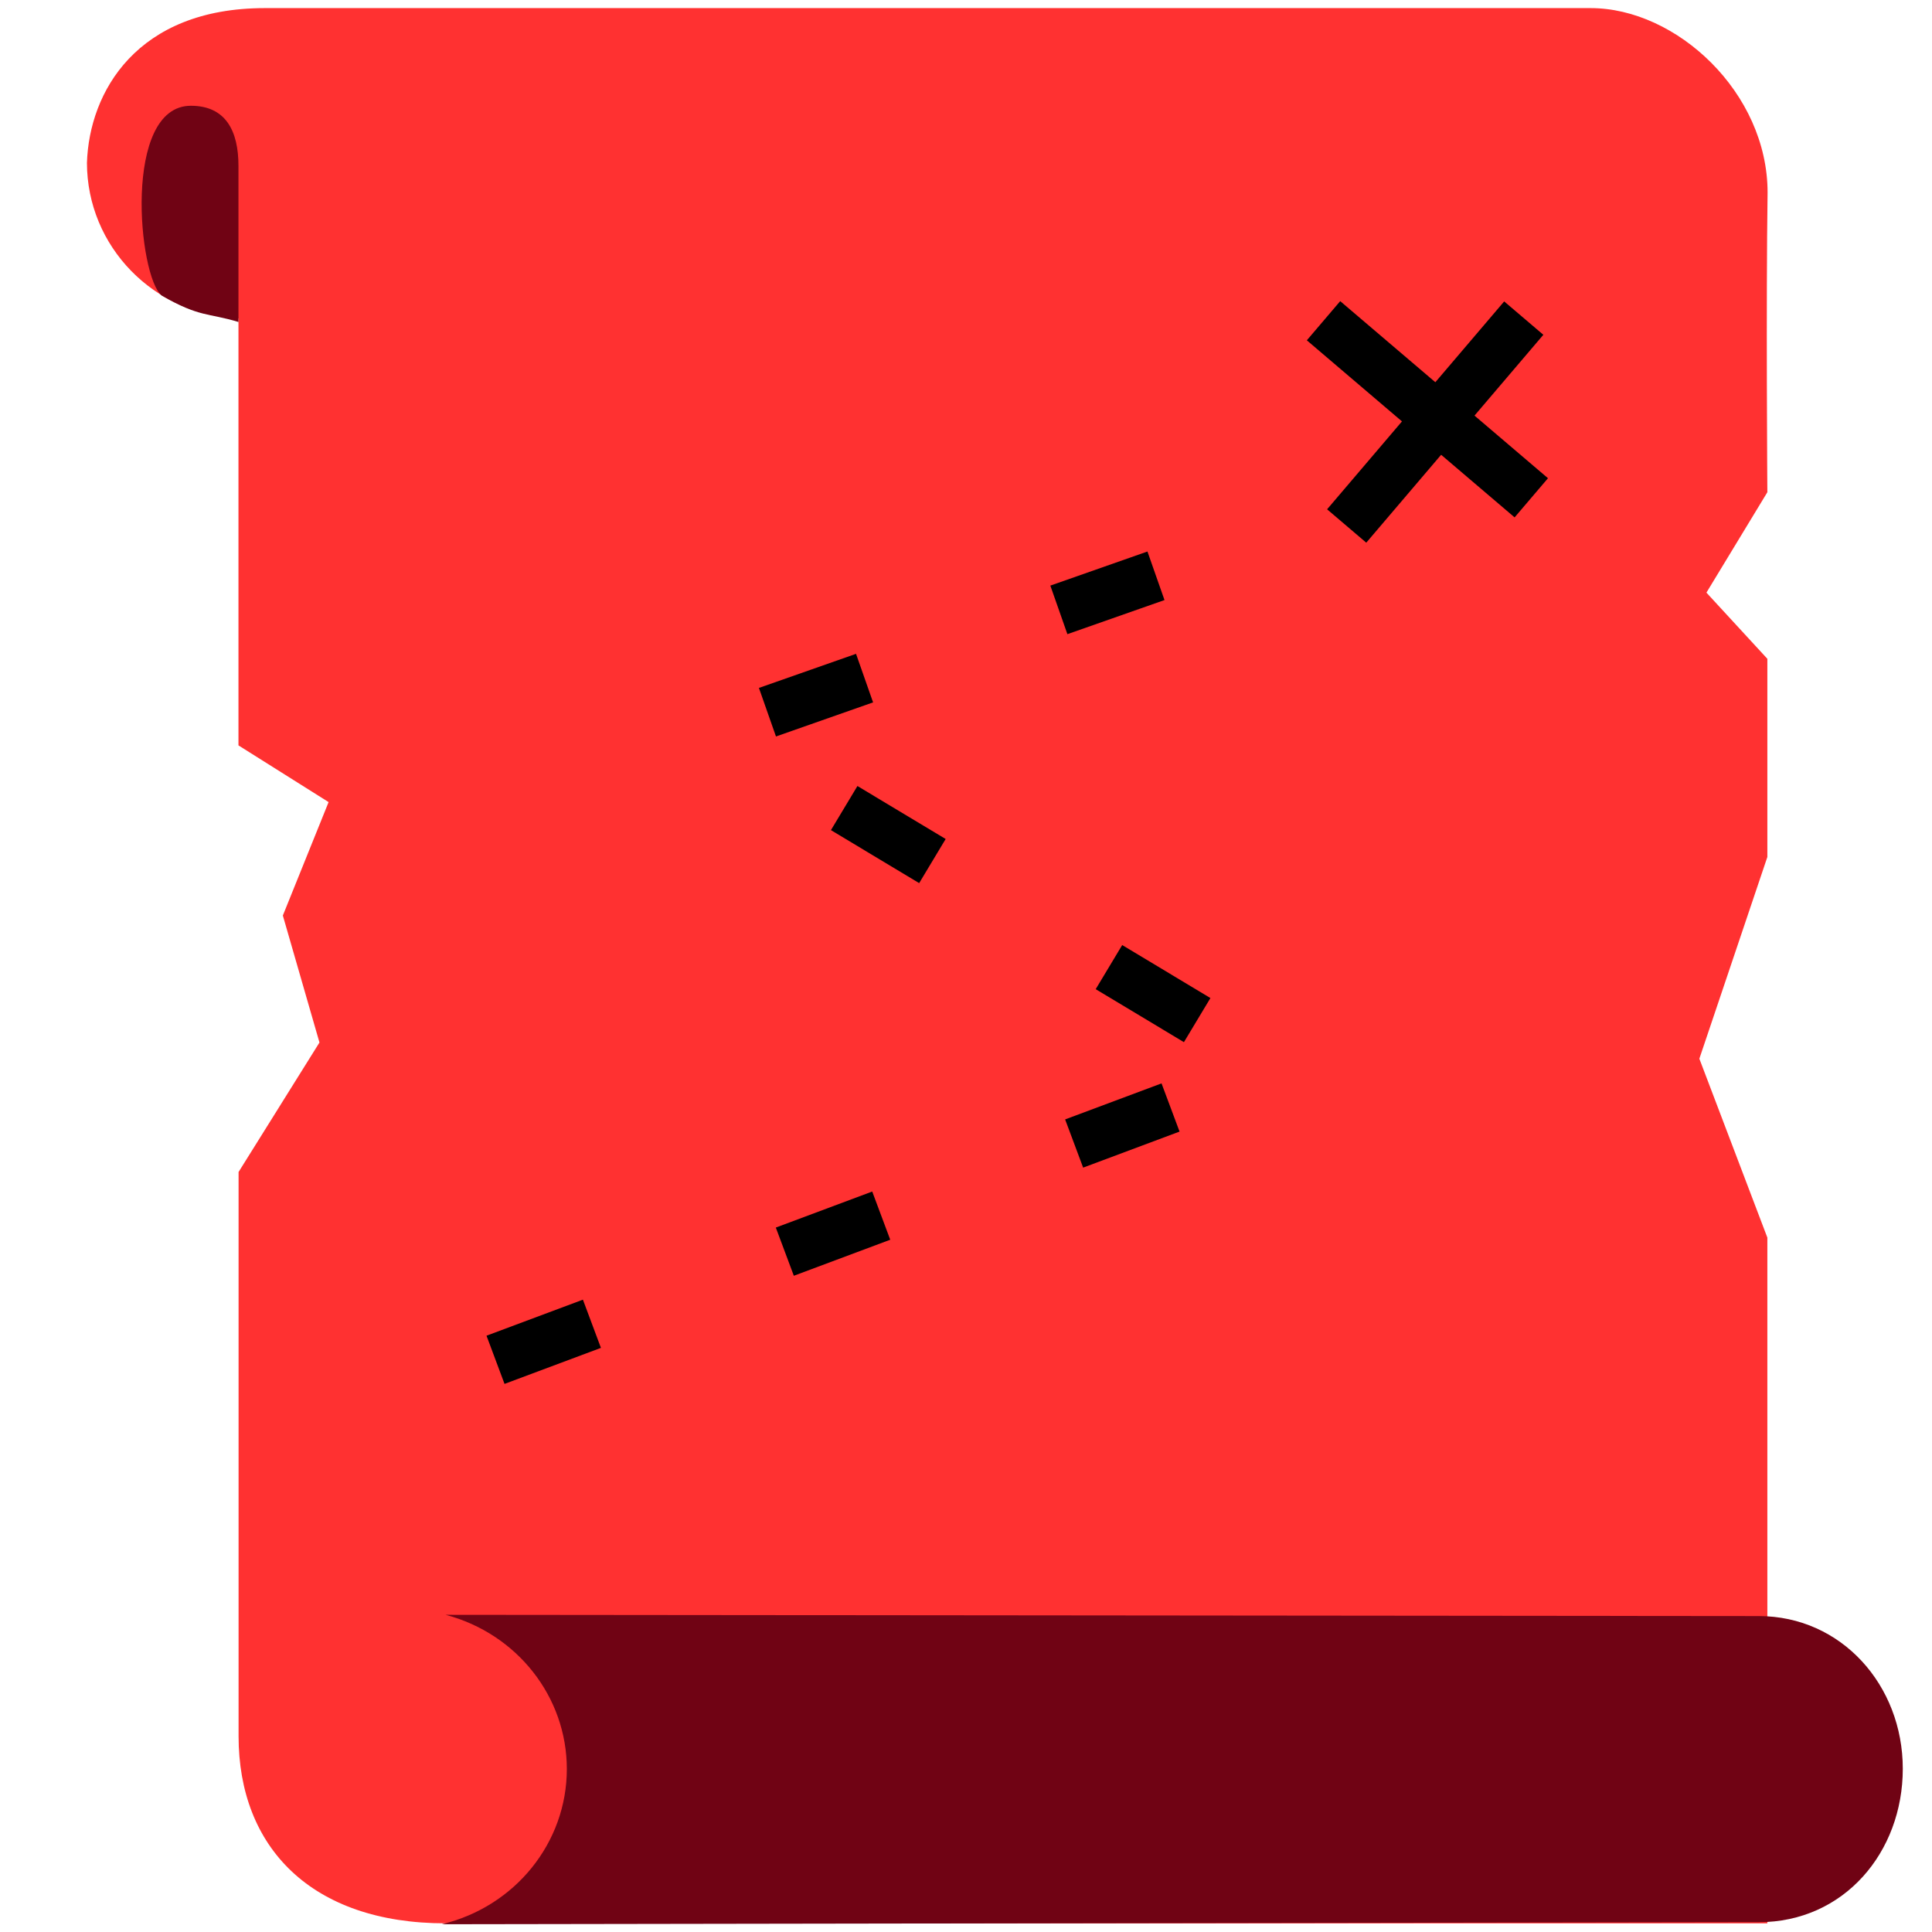
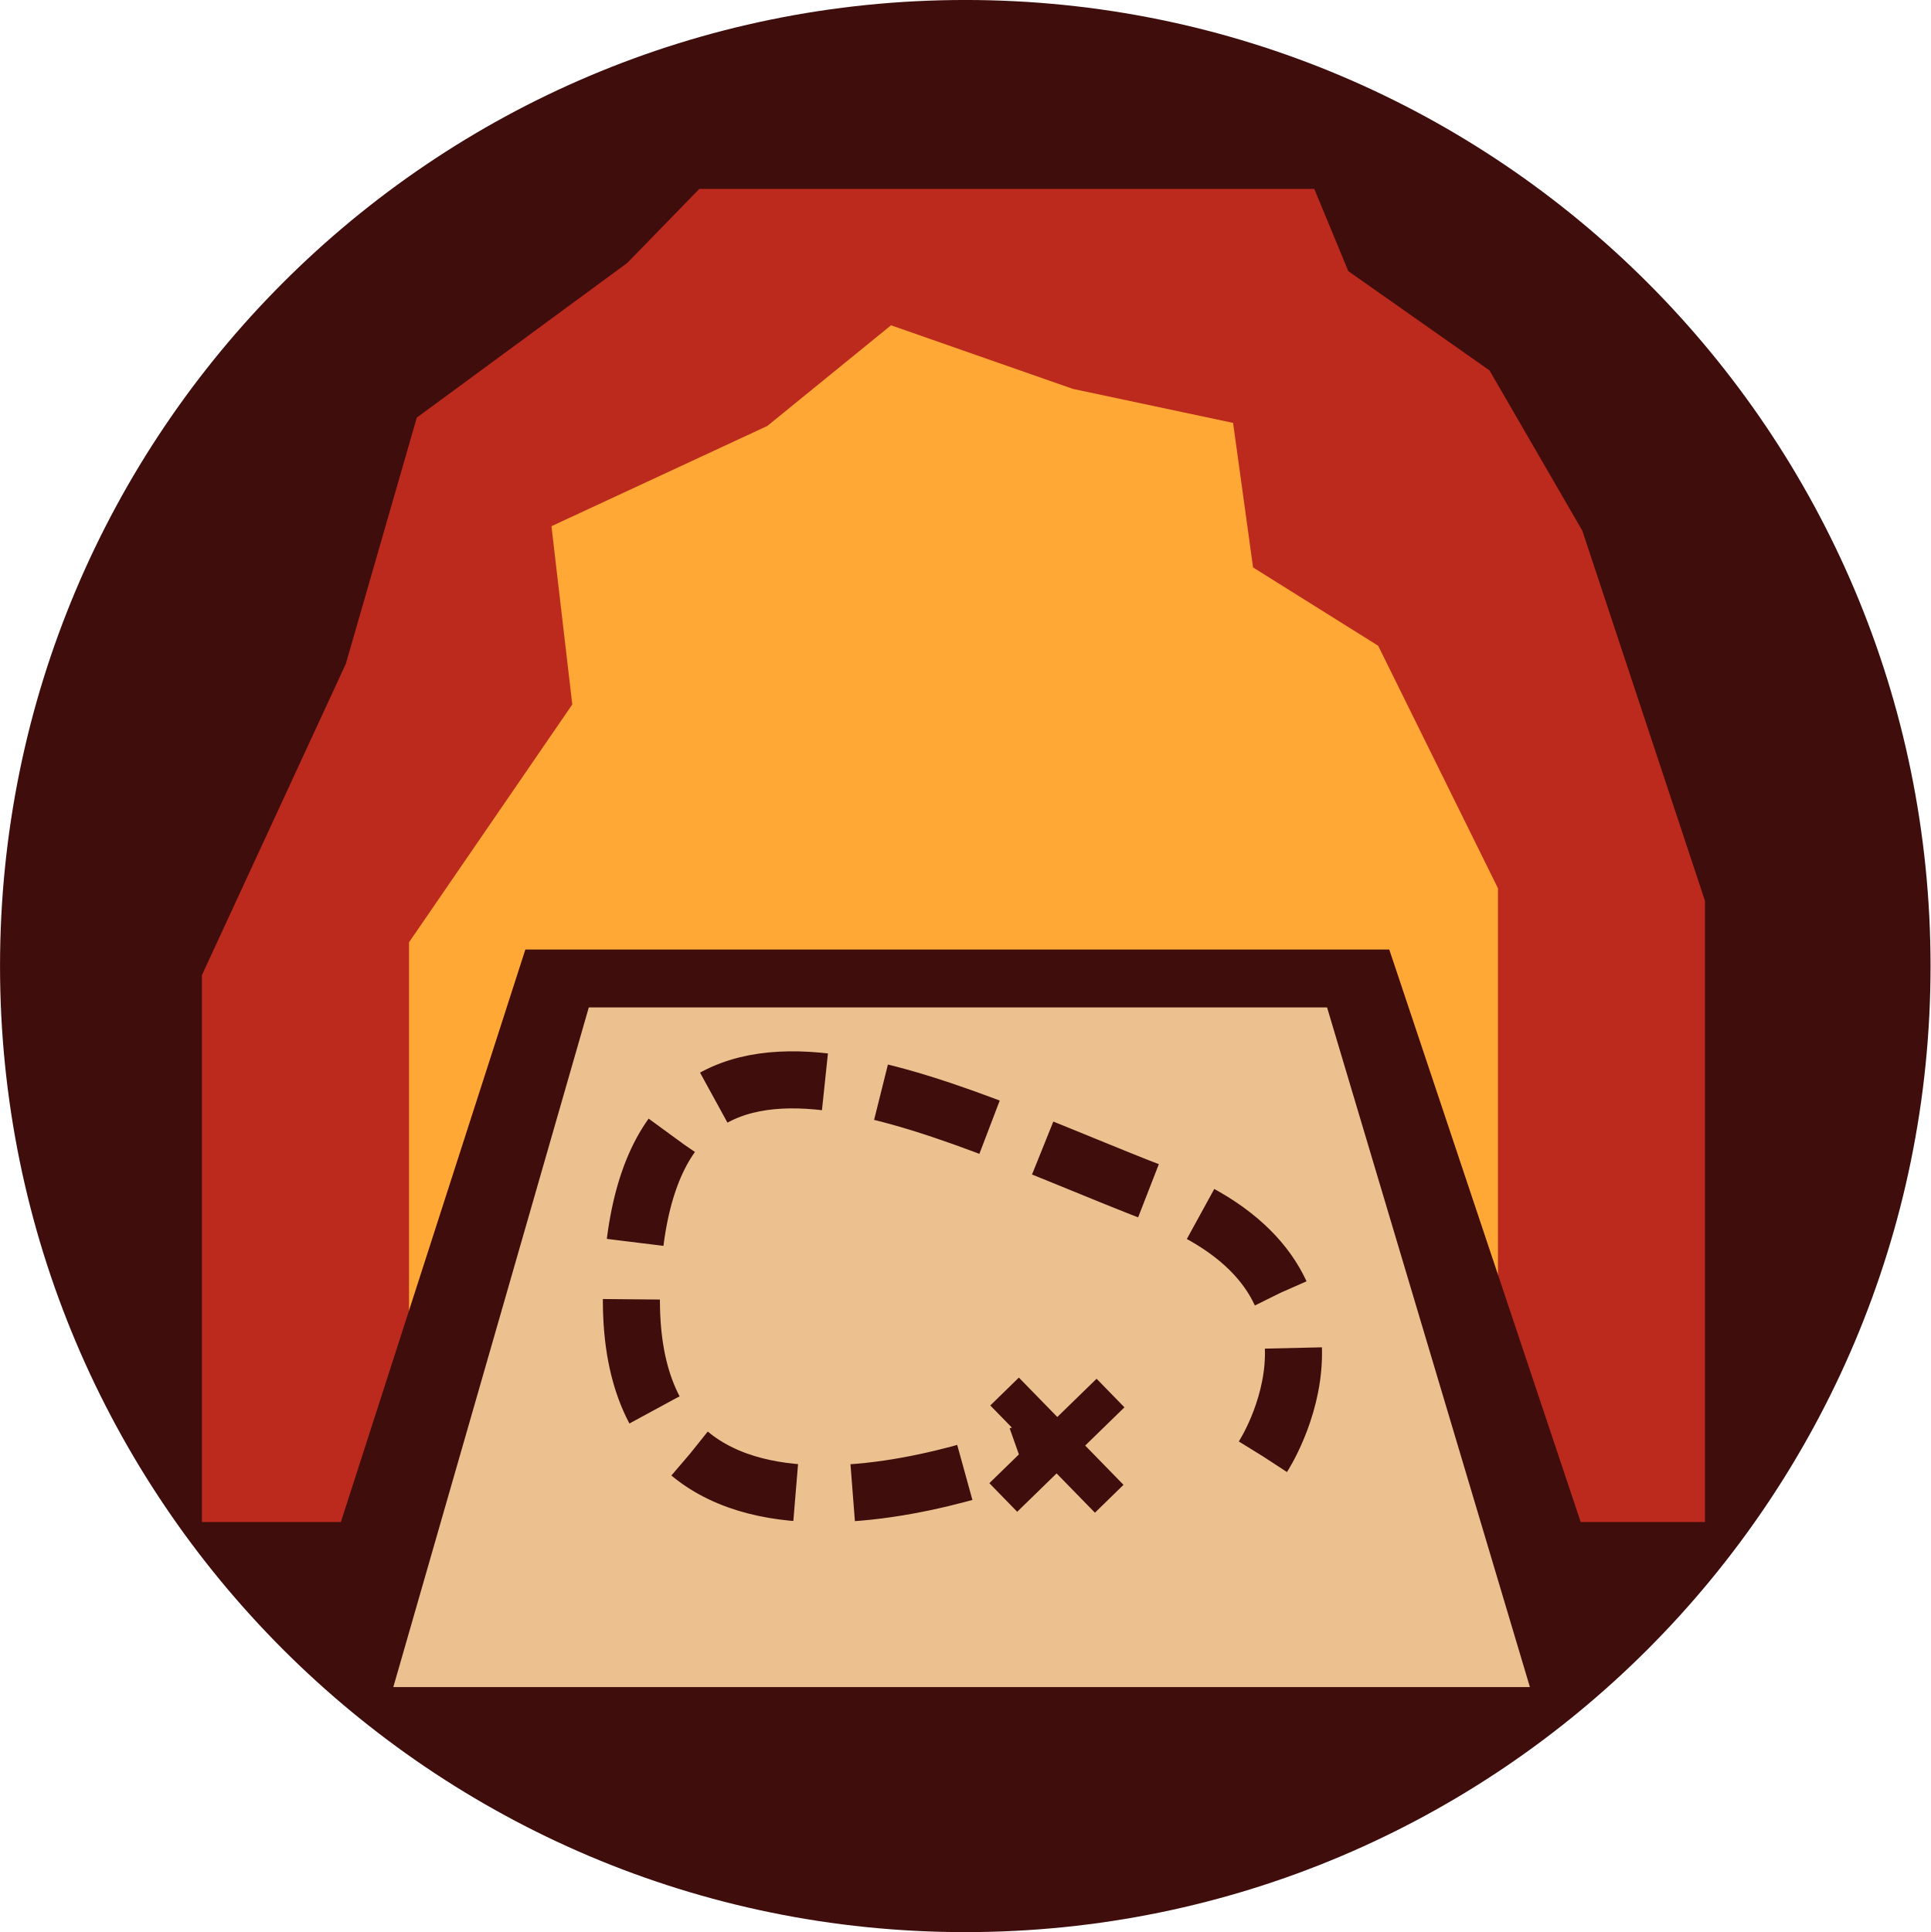
- <svg xmlns="http://www.w3.org/2000/svg" width="64" height="64" viewBox="0 0 16.933 16.933" version="1.1" id="svg5">
+ <svg xmlns="http://www.w3.org/2000/svg" width="52.559" height="52.593" viewBox="0 0 13.906 13.915" version="1.1" id="svg5">
  <defs id="defs2" />
-   <g id="layer1">
-     <path id="rect846" style="fill:#ff3131;fill-opacity:1;stroke:none;stroke-width:0.528;stroke-linecap:round;stroke-linejoin:round" d="m 2.321,0.071 c -1.122,0 -1.539,0.735 -1.559,1.356 C 0.763,2.16 1.349,2.762 2.09,2.791 V 6.533 l 0.79,0.497 -0.401,0.994 0.321,1.113 -0.709,1.135 v 4.945 c 0,0.972 0.636,1.64 1.814,1.64 H 15.49 V 10.847 L 14.894,9.279 15.49,7.511 V 5.774 L 14.956,5.194 15.49,4.314 c 0,0 -0.012,-1.67 0.002,-2.626 0,-0.877 -0.798,-1.617 -1.551,-1.617 z" />
-     <path id="circle976" style="fill:#700314;fill-opacity:1;stroke:none;stroke-width:0.493;stroke-linecap:round;stroke-linejoin:round" d="m 3.906,14.153 a 1.44,1.401 0 0 1 1.062,1.352 1.44,1.401 0 0 1 -1.096,1.36 l 11.542,-0.018 c 0.749,0 1.263,-0.614 1.263,-1.345 1e-6,-0.731 -0.537,-1.338 -1.263,-1.338 z" />
-     <path style="fill:#700314;fill-opacity:1;stroke:none;stroke-width:0.098px;stroke-linecap:butt;stroke-linejoin:miter;stroke-opacity:1" d="M 2.09,2.823 V 1.454 c 0,-0.306 -0.111,-0.527 -0.417,-0.527 -0.601,0 -0.461,1.502 -0.255,1.664 0.335,0.192 0.4,0.149 0.672,0.231 z" id="path18776" />
-     <path style="fill:none;stroke:#000000;stroke-width:0.451;stroke-linecap:butt;stroke-linejoin:miter;stroke-miterlimit:4;stroke-dasharray:0.902, 1.805;stroke-dashoffset:0;stroke-opacity:1" d="M 4.343,11.918 11.189,9.359 6.268,6.403 11.349,4.619" id="path26096" />
-     <path style="fill:none;stroke:#000000;stroke-width:0.451;stroke-linecap:butt;stroke-linejoin:miter;stroke-miterlimit:4;stroke-dasharray:none;stroke-dashoffset:0;stroke-opacity:1" d="m 11.6,2.811 1.821,1.552" id="path26098" />
-     <path style="fill:none;stroke:#000000;stroke-width:0.451;stroke-linecap:butt;stroke-linejoin:miter;stroke-miterlimit:4;stroke-dasharray:none;stroke-dashoffset:0;stroke-opacity:1" d="M 13.355,2.788 11.803,4.61" id="path26180" />
+   <g id="layer1" transform="translate(8.478199,1.793867)">
+     <ellipse style="fill:#400d0d;fill-opacity:1;stroke:none;stroke-width:6.918;paint-order:markers fill stroke;stop-color:#000000" id="path876" cx="-1.525" cy="5.164" rx="6.953" ry="6.958" />
+     <path id="rect9090" style="fill:#bc291d;fill-opacity:1;stroke:none;stroke-width:2.392;paint-order:markers fill stroke;stop-color:#000000" d="M -3.441,-0.433 -3.96,0.1 -5.476,1.214 -5.987,2.987 -7.024,5.23 V 9.168 H 3.803 V 4.694 L 2.92,2.029 2.251,0.874 1.234,0.159 0.989,-0.433 Z" />
+     <path id="path31478" style="fill:#ffa835;fill-opacity:1;stroke:none;stroke-width:1.733;paint-order:markers fill stroke;stop-color:#000000" d="m -2.951,1.274 -1.555,0.722 0.15,1.284 -1.176,1.713 V 7.846 H 2.312 V 4.604 L 1.449,2.857 0.548,2.293 0.404,1.252 -0.75,1.007 -2.06,0.549 Z" />
+     <path id="path22196" style="fill:#400d0d;fill-opacity:1;stroke-width:2.129;paint-order:markers fill stroke;stop-color:#000000" d="M -4.694,5.045 H 1.529 L 3.24,10.162 H -6.343 Z" />
+     <path id="path20766" style="fill:#edc18f;fill-opacity:1;stroke-width:1.925;paint-order:markers fill stroke;stop-color:#000000" d="M -4.237,5.462 H 1.081 L 2.542,10.357 H -5.645 Z" />
+     <path style="fill:none;fill-opacity:1;stroke:#400d0d;stroke-width:0.411;stroke-linecap:butt;stroke-linejoin:miter;stroke-miterlimit:4;stroke-dasharray:0.822, 0.411;stroke-dashoffset:0;stroke-opacity:1" d="m 0.62,8.696 c 0,0 0.834,-1.277 -0.752,-1.885 C -1.719,6.204 -3.834,5.017 -3.928,7.463 c -0.093,2.445 2.936,1.169 2.936,1.169" id="path30738" />
+     <g id="g38320" transform="matrix(1.554176,0,0,1.554176,0.6525256,-2.841992)">
+       <path style="fill:none;stroke:#400d0d;stroke-width:0.185;stroke-linecap:butt;stroke-linejoin:miter;stroke-miterlimit:4;stroke-dasharray:none;stroke-opacity:1" d="m -1.219,7.123 0.485,0.497" id="path30972" />
+       <path style="fill:none;stroke:#400d0d;stroke-width:0.185;stroke-linecap:butt;stroke-linejoin:miter;stroke-miterlimit:4;stroke-dasharray:none;stroke-opacity:1" d="M -0.728,7.13 -1.225,7.614" id="path31054" />
+     </g>
  </g>
</svg>
